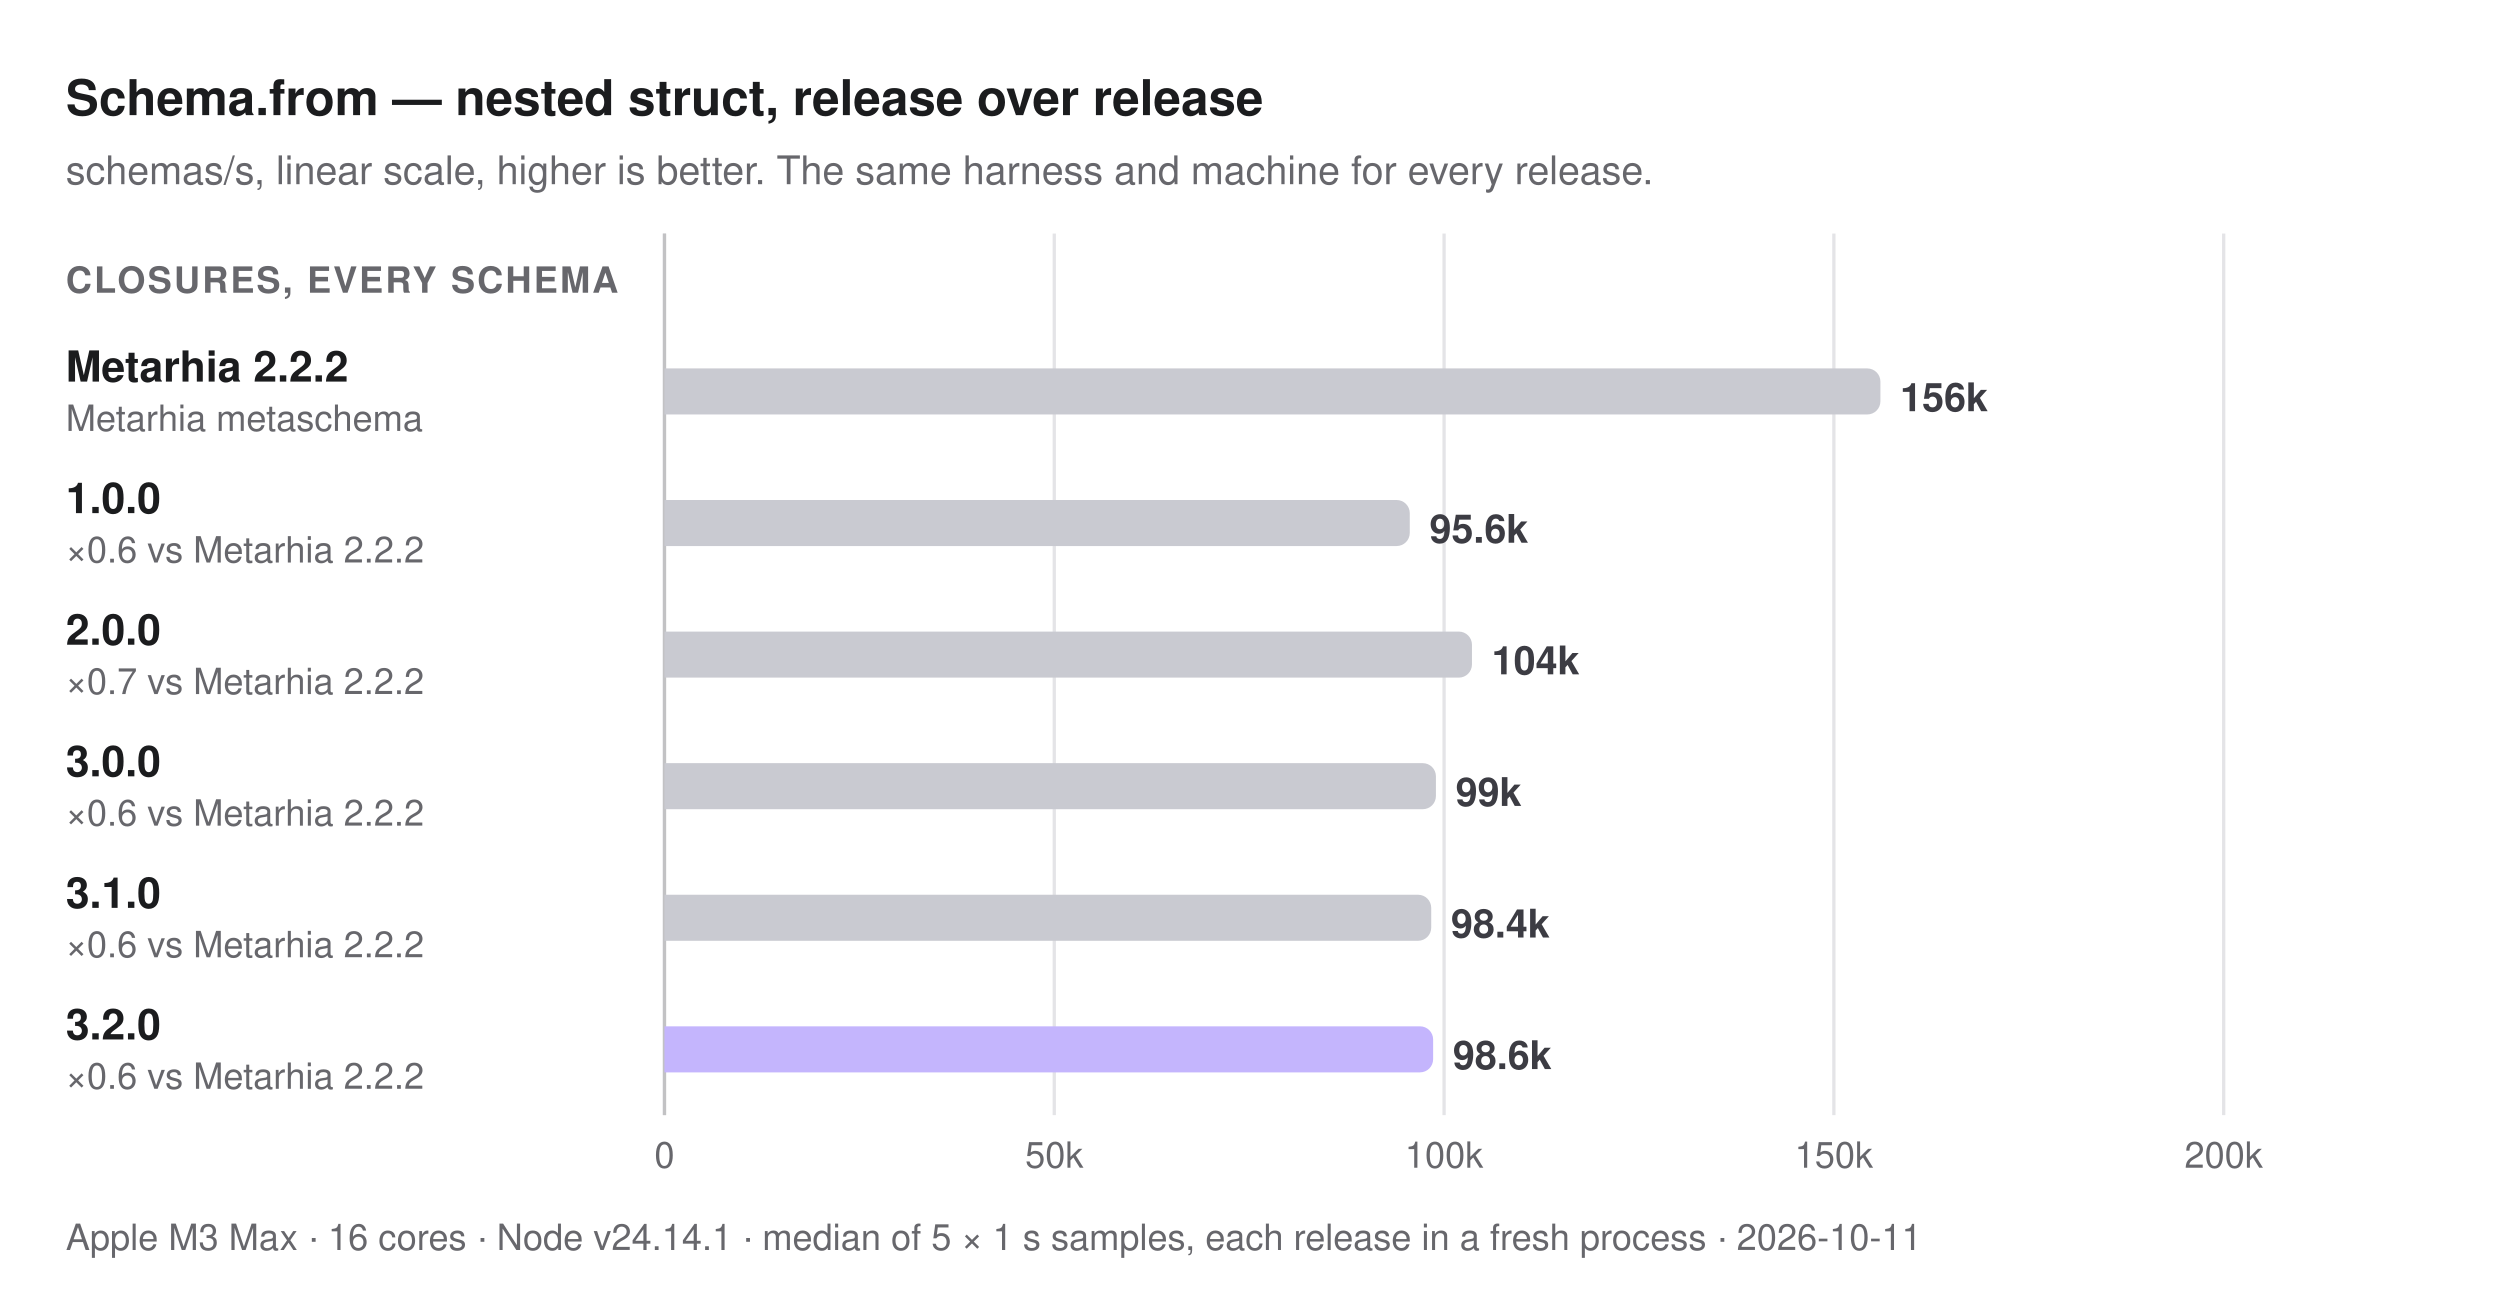
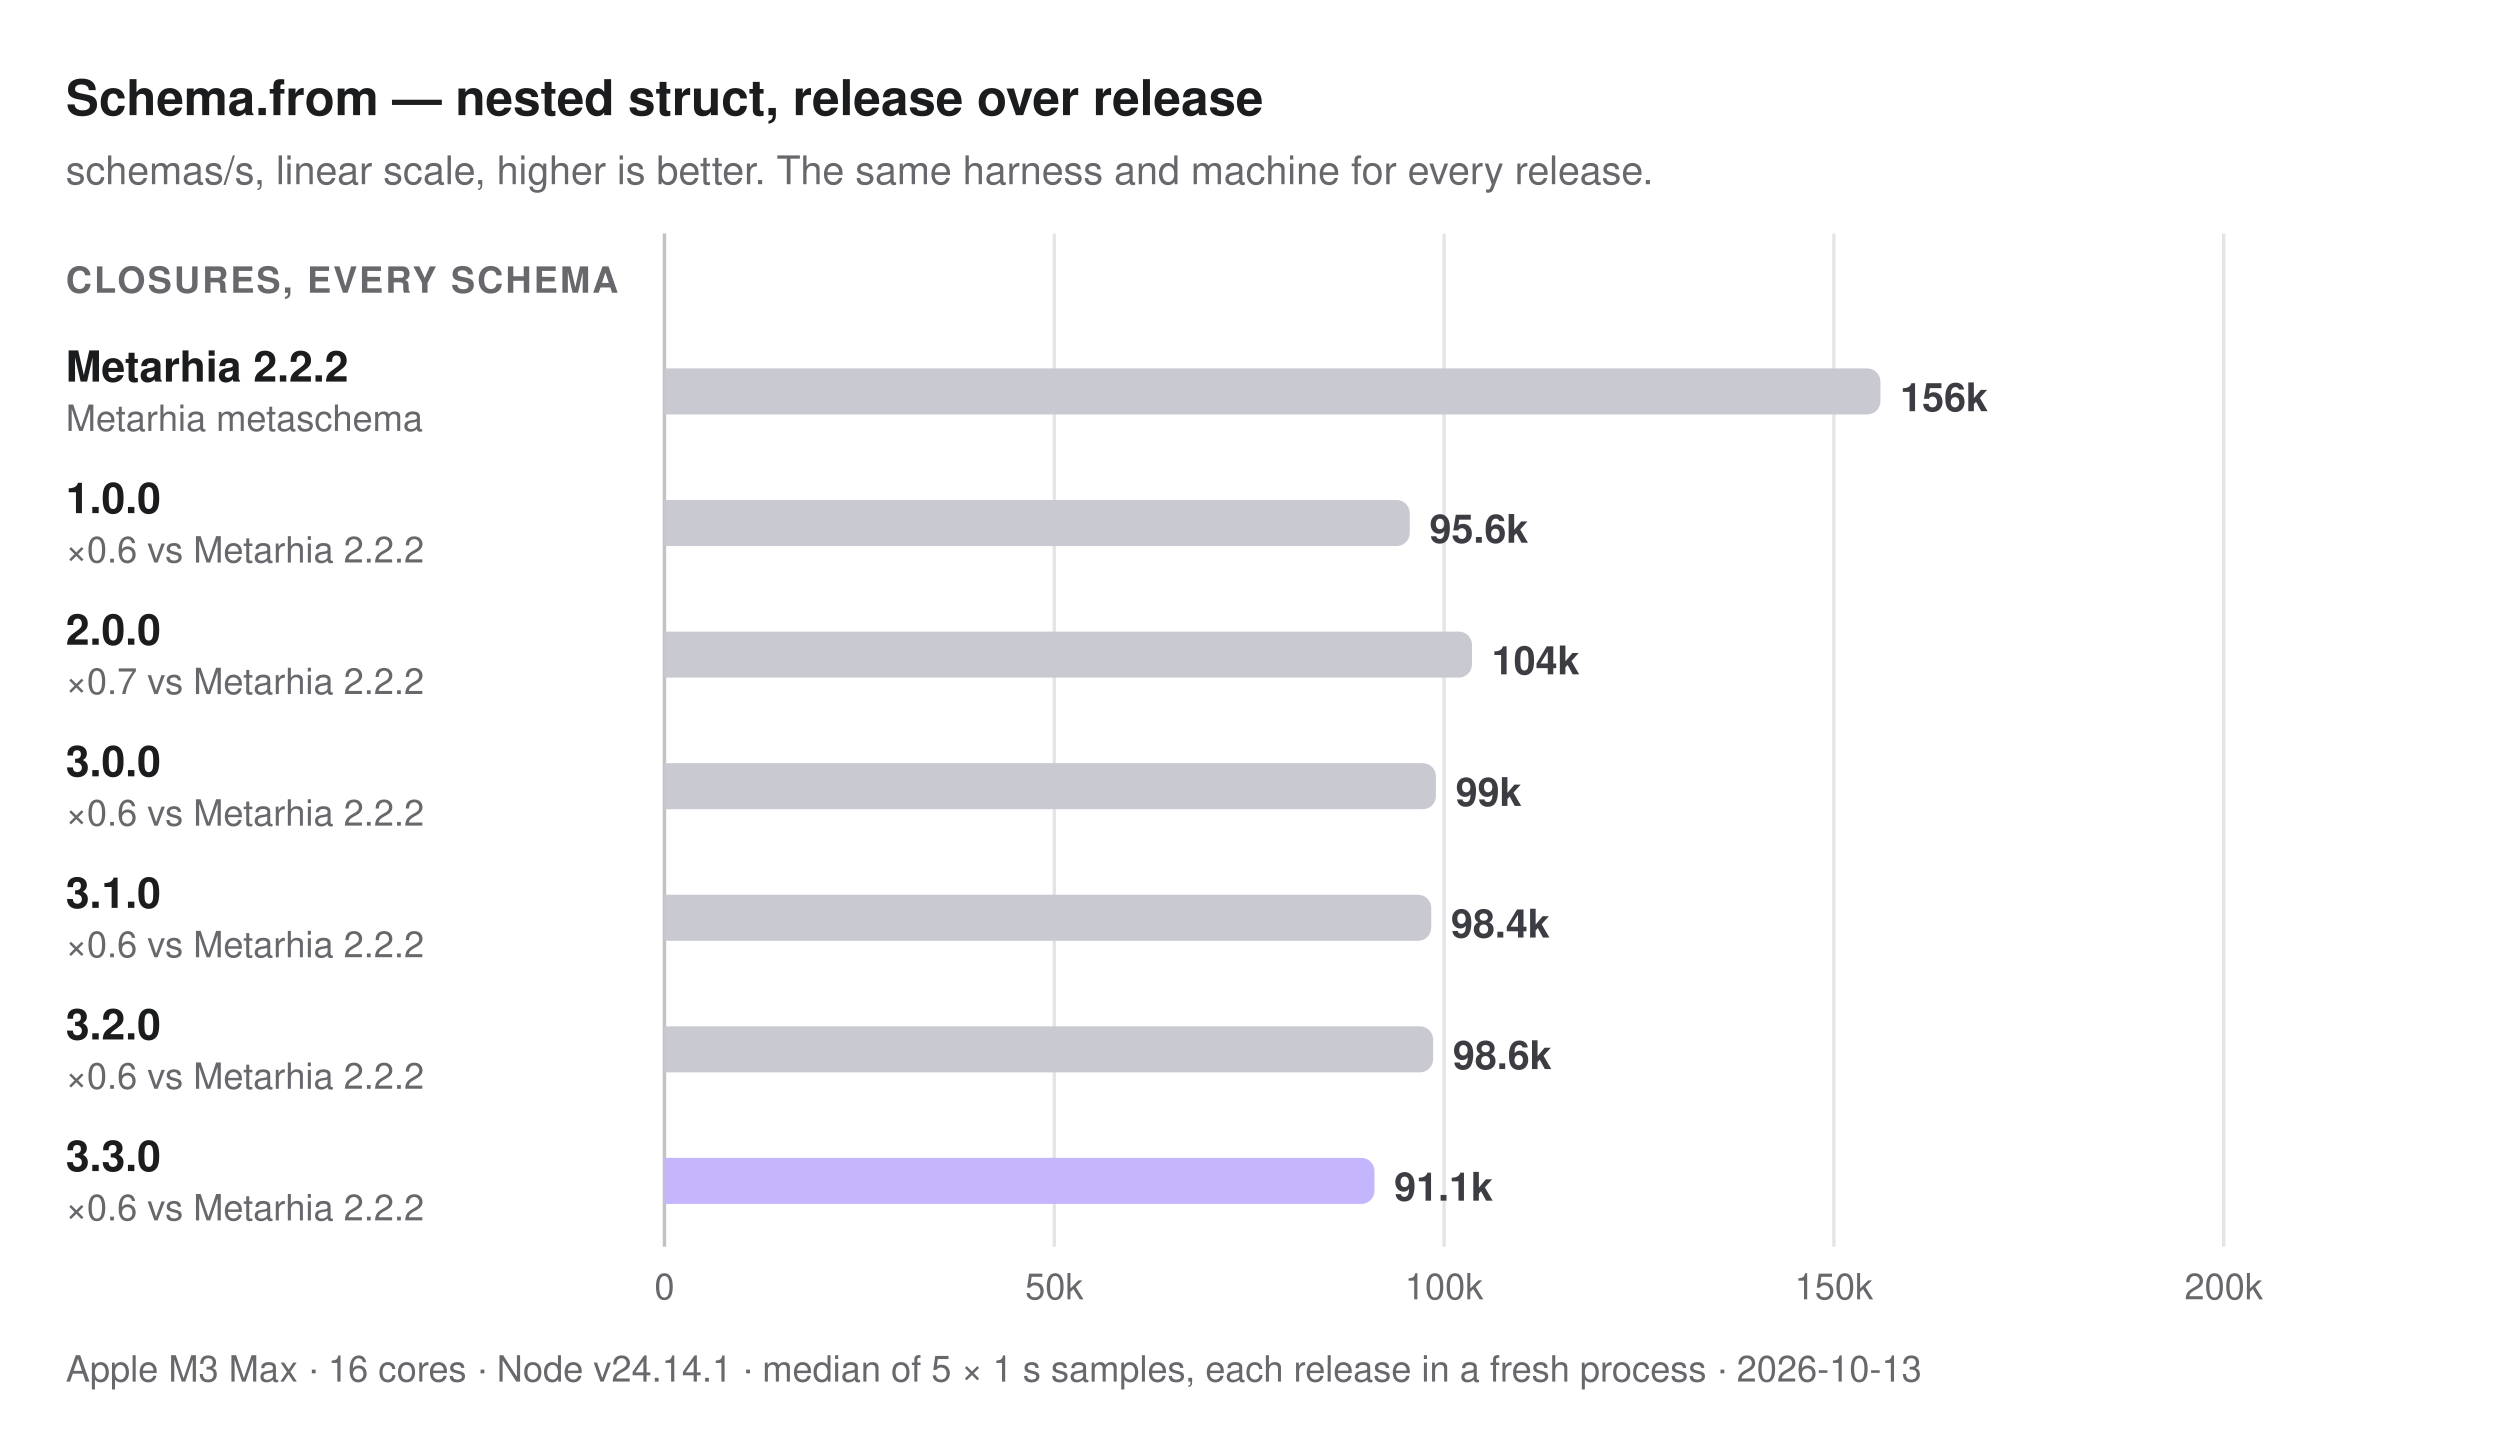
- <svg xmlns="http://www.w3.org/2000/svg" width="760" height="399" viewBox="0 0 760 399" role="img" aria-label="Schema.from — nested struct, release over release. schemas/s, linear scale, higher is better. The same harness and machine for every release.">
+ <svg xmlns="http://www.w3.org/2000/svg" width="760" height="439" viewBox="0 0 760 439" role="img" aria-label="Schema.from — nested struct, release over release. schemas/s, linear scale, higher is better. The same harness and machine for every release.">
  <style>
  text { font-family: -apple-system, BlinkMacSystemFont, "Segoe UI", Helvetica, Arial, sans-serif; }
  .title { font-size: 15px; font-weight: 700; fill: #1b1c1e; }
  .subtitle, .caption { font-size: 12px; fill: #67676c; }
  .caption { font-size: 11px; }
  .group { font-size: 11px; font-weight: 600; letter-spacing: 0.06em; fill: #67676c; }
  .label { font-size: 13px; font-weight: 600; fill: #1b1c1e; }
  .label.primary, .label.secondary { font-weight: 700; }
  .sublabel { font-size: 11px; fill: #67676c; }
  .value { font-size: 12px; font-weight: 600; fill: #3c3c43; font-variant-numeric: tabular-nums; }
  .value.small { font-size: 10px; }
  .legend { font-size: 11px; fill: #3c3c43; }
  .tick { font-size: 11px; fill: #67676c; font-variant-numeric: tabular-nums; }
  .grid { stroke: #e4e4e7; stroke-width: 1; }
  .axis { stroke: #c2c2c4; stroke-width: 1; }
  .ref { stroke: #67676c; stroke-width: 1; stroke-dasharray: 3 3; }
  .bar { fill: #c9cad1; }
  .bar.primary { fill: #7c5cff; }
  .bar.secondary { fill: #c4b5fd; }
  @media (prefers-color-scheme: dark) {
    .title, .label { fill: #dfdfd6; }
    .subtitle, .caption, .group, .sublabel, .tick { fill: #98989f; }
    .value, .legend { fill: #c2c2c4; }
    .grid { stroke: #2e2e32; }
    .axis { stroke: #48484c; }
    .ref { stroke: #98989f; }
    .bar { fill: #4a4b53; }
    .bar.primary { fill: #9d85ff; }
    .bar.secondary { fill: #5b4aa8; }
  }
</style>
  <text class="title" x="20" y="35">Schema.from — nested struct, release over release</text>
  <text class="subtitle" x="20" y="56">schemas/s, linear scale, higher is better. The same harness and machine for every release.</text>
-   <line class="grid" x1="202" y1="71" x2="202" y2="339" />
-   <text class="tick" x="202" y="355" text-anchor="middle">0</text>
-   <line class="grid" x1="320.5" y1="71" x2="320.5" y2="339" />
-   <text class="tick" x="320.5" y="355" text-anchor="middle">50k</text>
-   <line class="grid" x1="439" y1="71" x2="439" y2="339" />
-   <text class="tick" x="439" y="355" text-anchor="middle">100k</text>
-   <line class="grid" x1="557.5" y1="71" x2="557.5" y2="339" />
-   <text class="tick" x="557.5" y="355" text-anchor="middle">150k</text>
-   <line class="grid" x1="676" y1="71" x2="676" y2="339" />
-   <text class="tick" x="676" y="355" text-anchor="middle">200k</text>
-   <line class="axis" x1="202" y1="71" x2="202" y2="339" />
+   <line class="grid" x1="202" y1="71" x2="202" y2="379" />
+   <text class="tick" x="202" y="395" text-anchor="middle">0</text>
+   <line class="grid" x1="320.5" y1="71" x2="320.5" y2="379" />
+   <text class="tick" x="320.5" y="395" text-anchor="middle">50k</text>
+   <line class="grid" x1="439" y1="71" x2="439" y2="379" />
+   <text class="tick" x="439" y="395" text-anchor="middle">100k</text>
+   <line class="grid" x1="557.5" y1="71" x2="557.5" y2="379" />
+   <text class="tick" x="557.5" y="395" text-anchor="middle">150k</text>
+   <line class="grid" x1="676" y1="71" x2="676" y2="379" />
+   <text class="tick" x="676" y="395" text-anchor="middle">200k</text>
+   <line class="axis" x1="202" y1="71" x2="202" y2="379" />
  <text class="group" x="20" y="89">CLOSURES, EVERY SCHEMA</text>
  <g>
    <text class="label" x="20" y="116">Metarhia 2.2.2</text>
    <text class="sublabel" x="20" y="131">Metarhia metaschema</text>
    <path class="bar" d="M202,112H567.644A4,4 0 0 1 571.644,116V122A4,4 0 0 1 567.644,126H202Z" />
    <text class="value" x="577.644" y="125">156k</text>
  </g>
  <g>
    <text class="label" x="20" y="156">1.0.0</text>
    <text class="sublabel" x="20" y="171">×0.6 vs Metarhia 2.2.2</text>
    <path class="bar" d="M202,152H424.572A4,4 0 0 1 428.572,156V162A4,4 0 0 1 424.572,166H202Z" />
    <text class="value" x="434.572" y="165">95.6k</text>
  </g>
  <g>
    <text class="label" x="20" y="196">2.0.0</text>
    <text class="sublabel" x="20" y="211">×0.7 vs Metarhia 2.2.2</text>
    <path class="bar" d="M202,192H443.478A4,4 0 0 1 447.478,196V202A4,4 0 0 1 443.478,206H202Z" />
    <text class="value" x="453.478" y="205">104k</text>
  </g>
  <g>
    <text class="label" x="20" y="236">3.0.0</text>
    <text class="sublabel" x="20" y="251">×0.6 vs Metarhia 2.2.2</text>
    <path class="bar" d="M202,232H432.522A4,4 0 0 1 436.522,236V242A4,4 0 0 1 432.522,246H202Z" />
    <text class="value" x="442.522" y="245">99k</text>
  </g>
  <g>
    <text class="label" x="20" y="276">3.1.0</text>
    <text class="sublabel" x="20" y="291">×0.6 vs Metarhia 2.2.2</text>
    <path class="bar" d="M202,272H431.092A4,4 0 0 1 435.092,276V282A4,4 0 0 1 431.092,286H202Z" />
    <text class="value" x="441.092" y="285">98.4k</text>
  </g>
  <g>
-     <text class="label secondary" x="20" y="316">3.2.0</text>
+     <text class="label" x="20" y="316">3.2.0</text>
    <text class="sublabel" x="20" y="331">×0.6 vs Metarhia 2.2.2</text>
-     <path class="bar secondary" d="M202,312H431.672A4,4 0 0 1 435.672,316V322A4,4 0 0 1 431.672,326H202Z" />
+     <path class="bar" d="M202,312H431.672A4,4 0 0 1 435.672,316V322A4,4 0 0 1 431.672,326H202Z" />
    <text class="value" x="441.672" y="325">98.6k</text>
  </g>
-   <text class="caption" x="20" y="380">Apple M3 Max · 16 cores · Node v24.14.1 · median of 5 × 1 s samples, each release in a fresh process · 2026-10-11</text>
+   <g>
+     <text class="label secondary" x="20" y="356">3.3.0</text>
+     <text class="sublabel" x="20" y="371">×0.6 vs Metarhia 2.2.2</text>
+     <path class="bar secondary" d="M202,352H413.832A4,4 0 0 1 417.832,356V362A4,4 0 0 1 413.832,366H202Z" />
+     <text class="value" x="423.832" y="365">91.1k</text>
+   </g>
+   <text class="caption" x="20" y="420">Apple M3 Max · 16 cores · Node v24.14.1 · median of 5 × 1 s samples, each release in a fresh process · 2026-10-13</text>
</svg>
